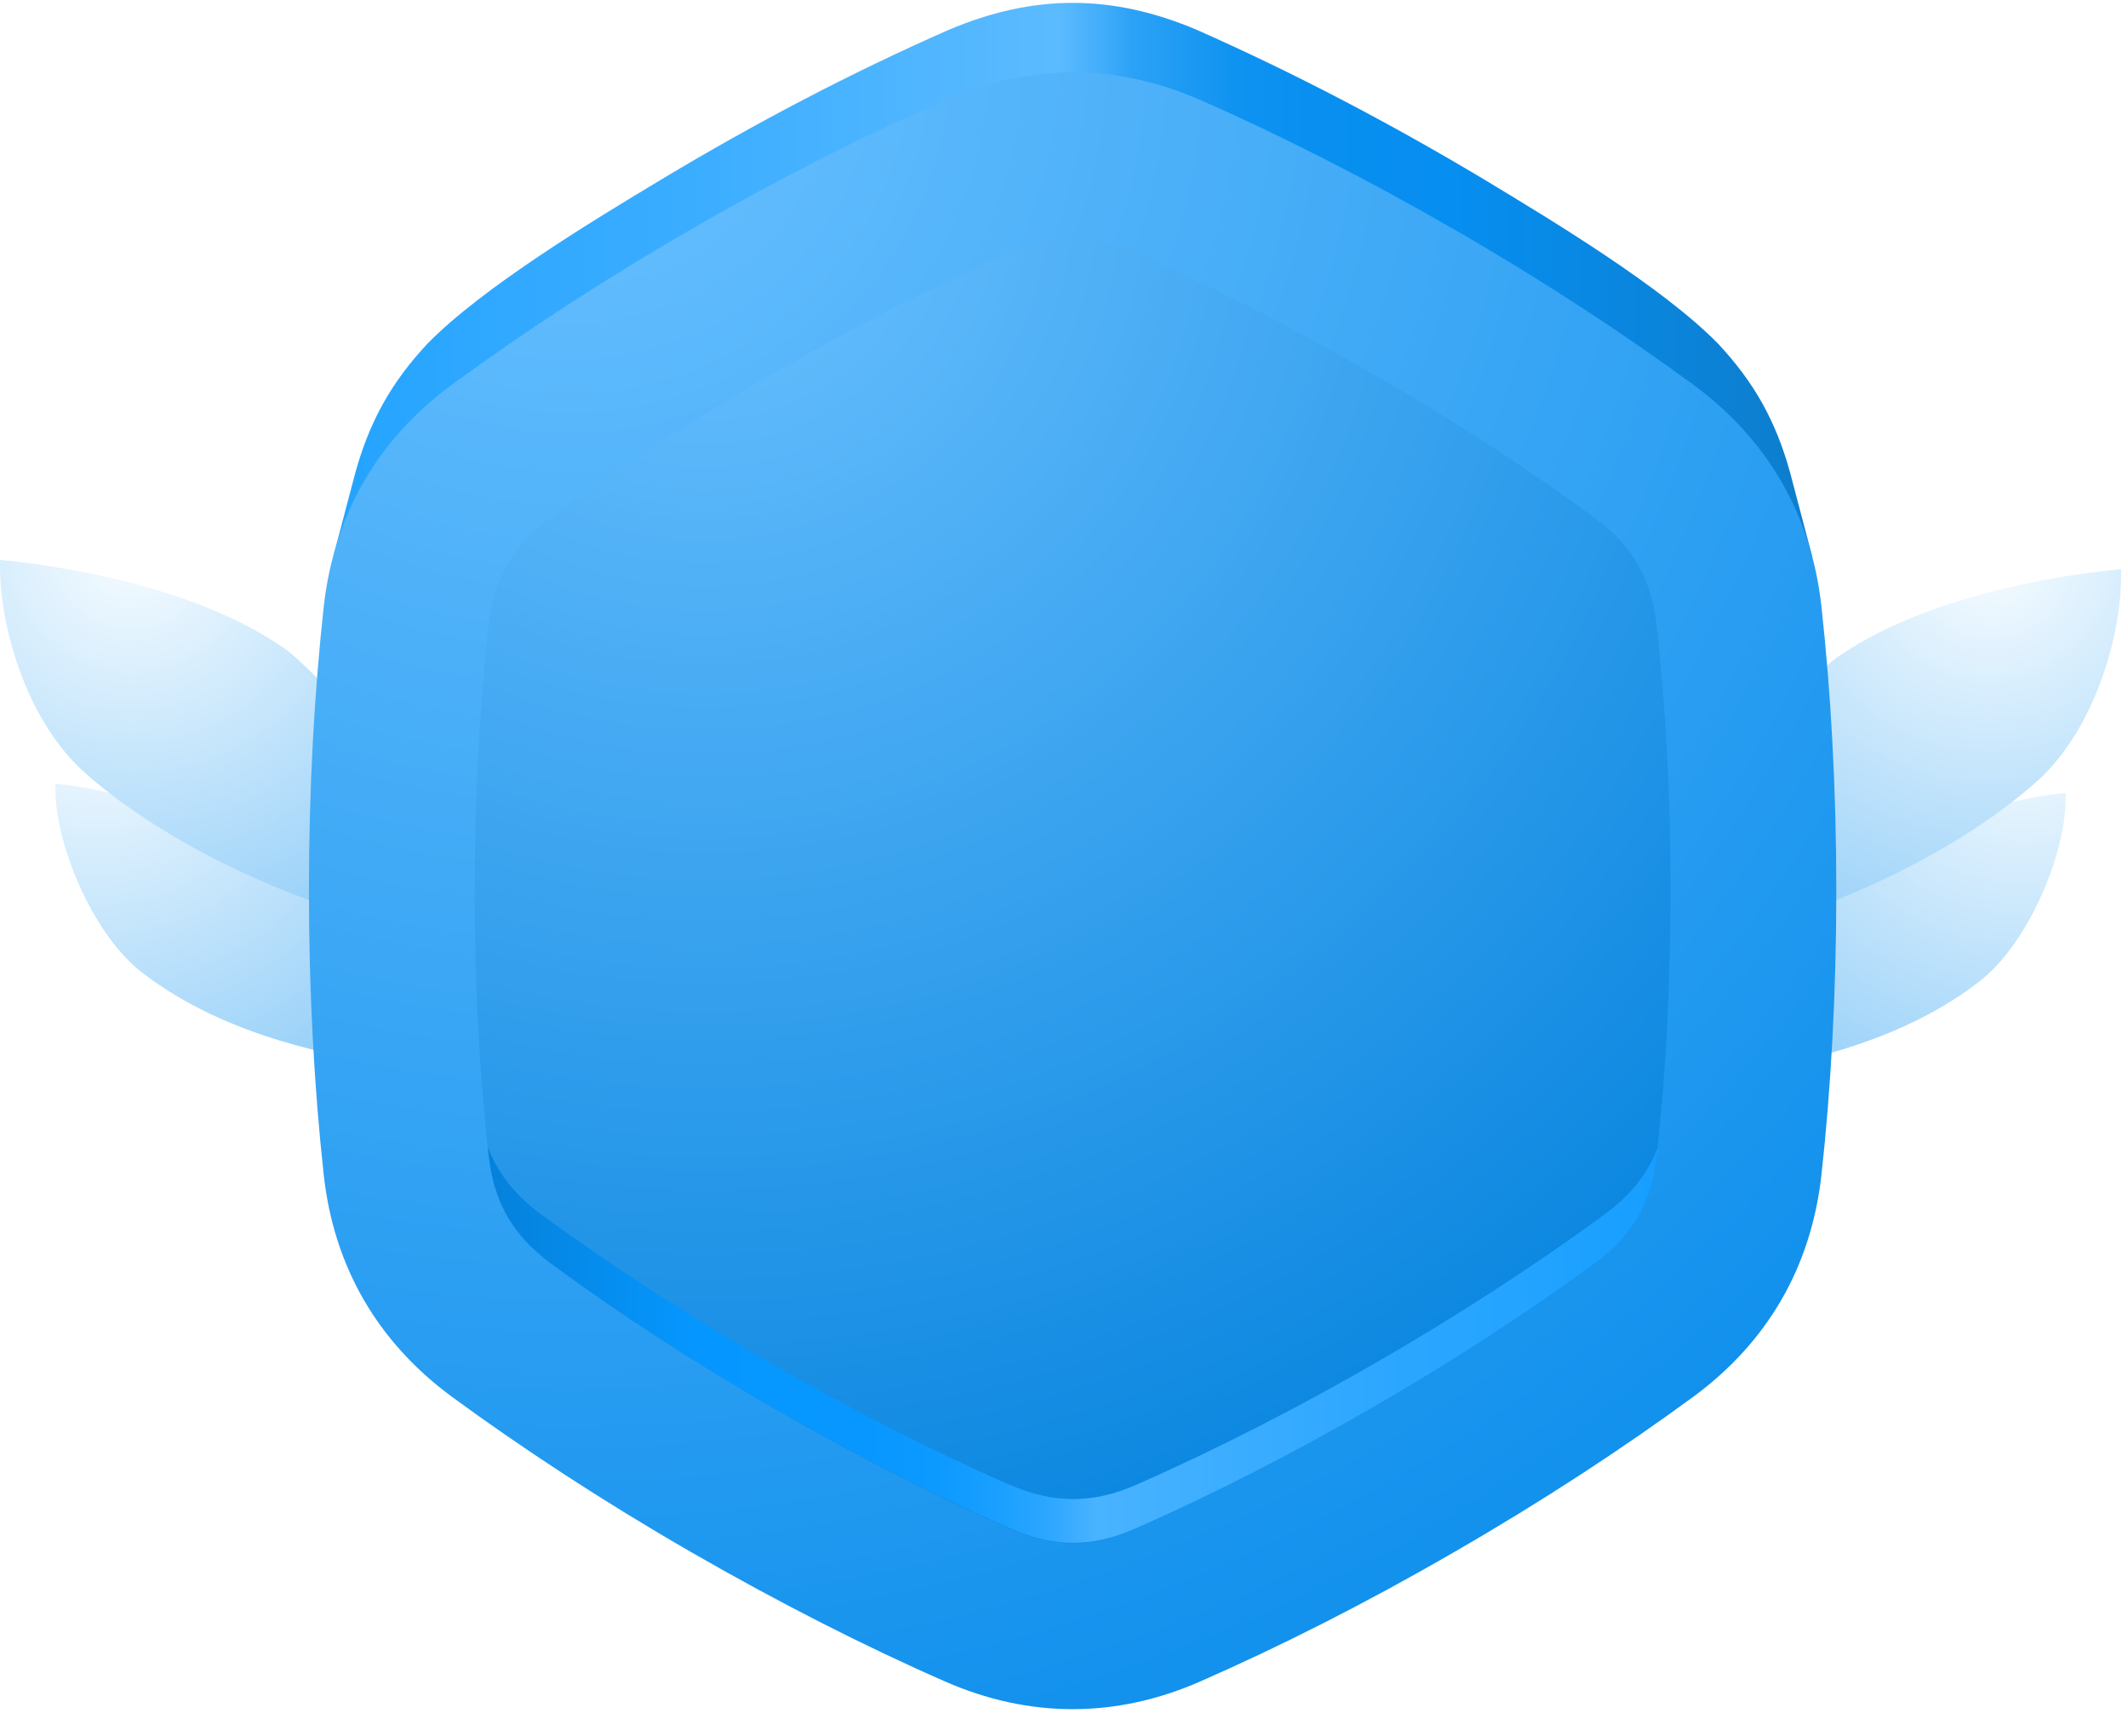
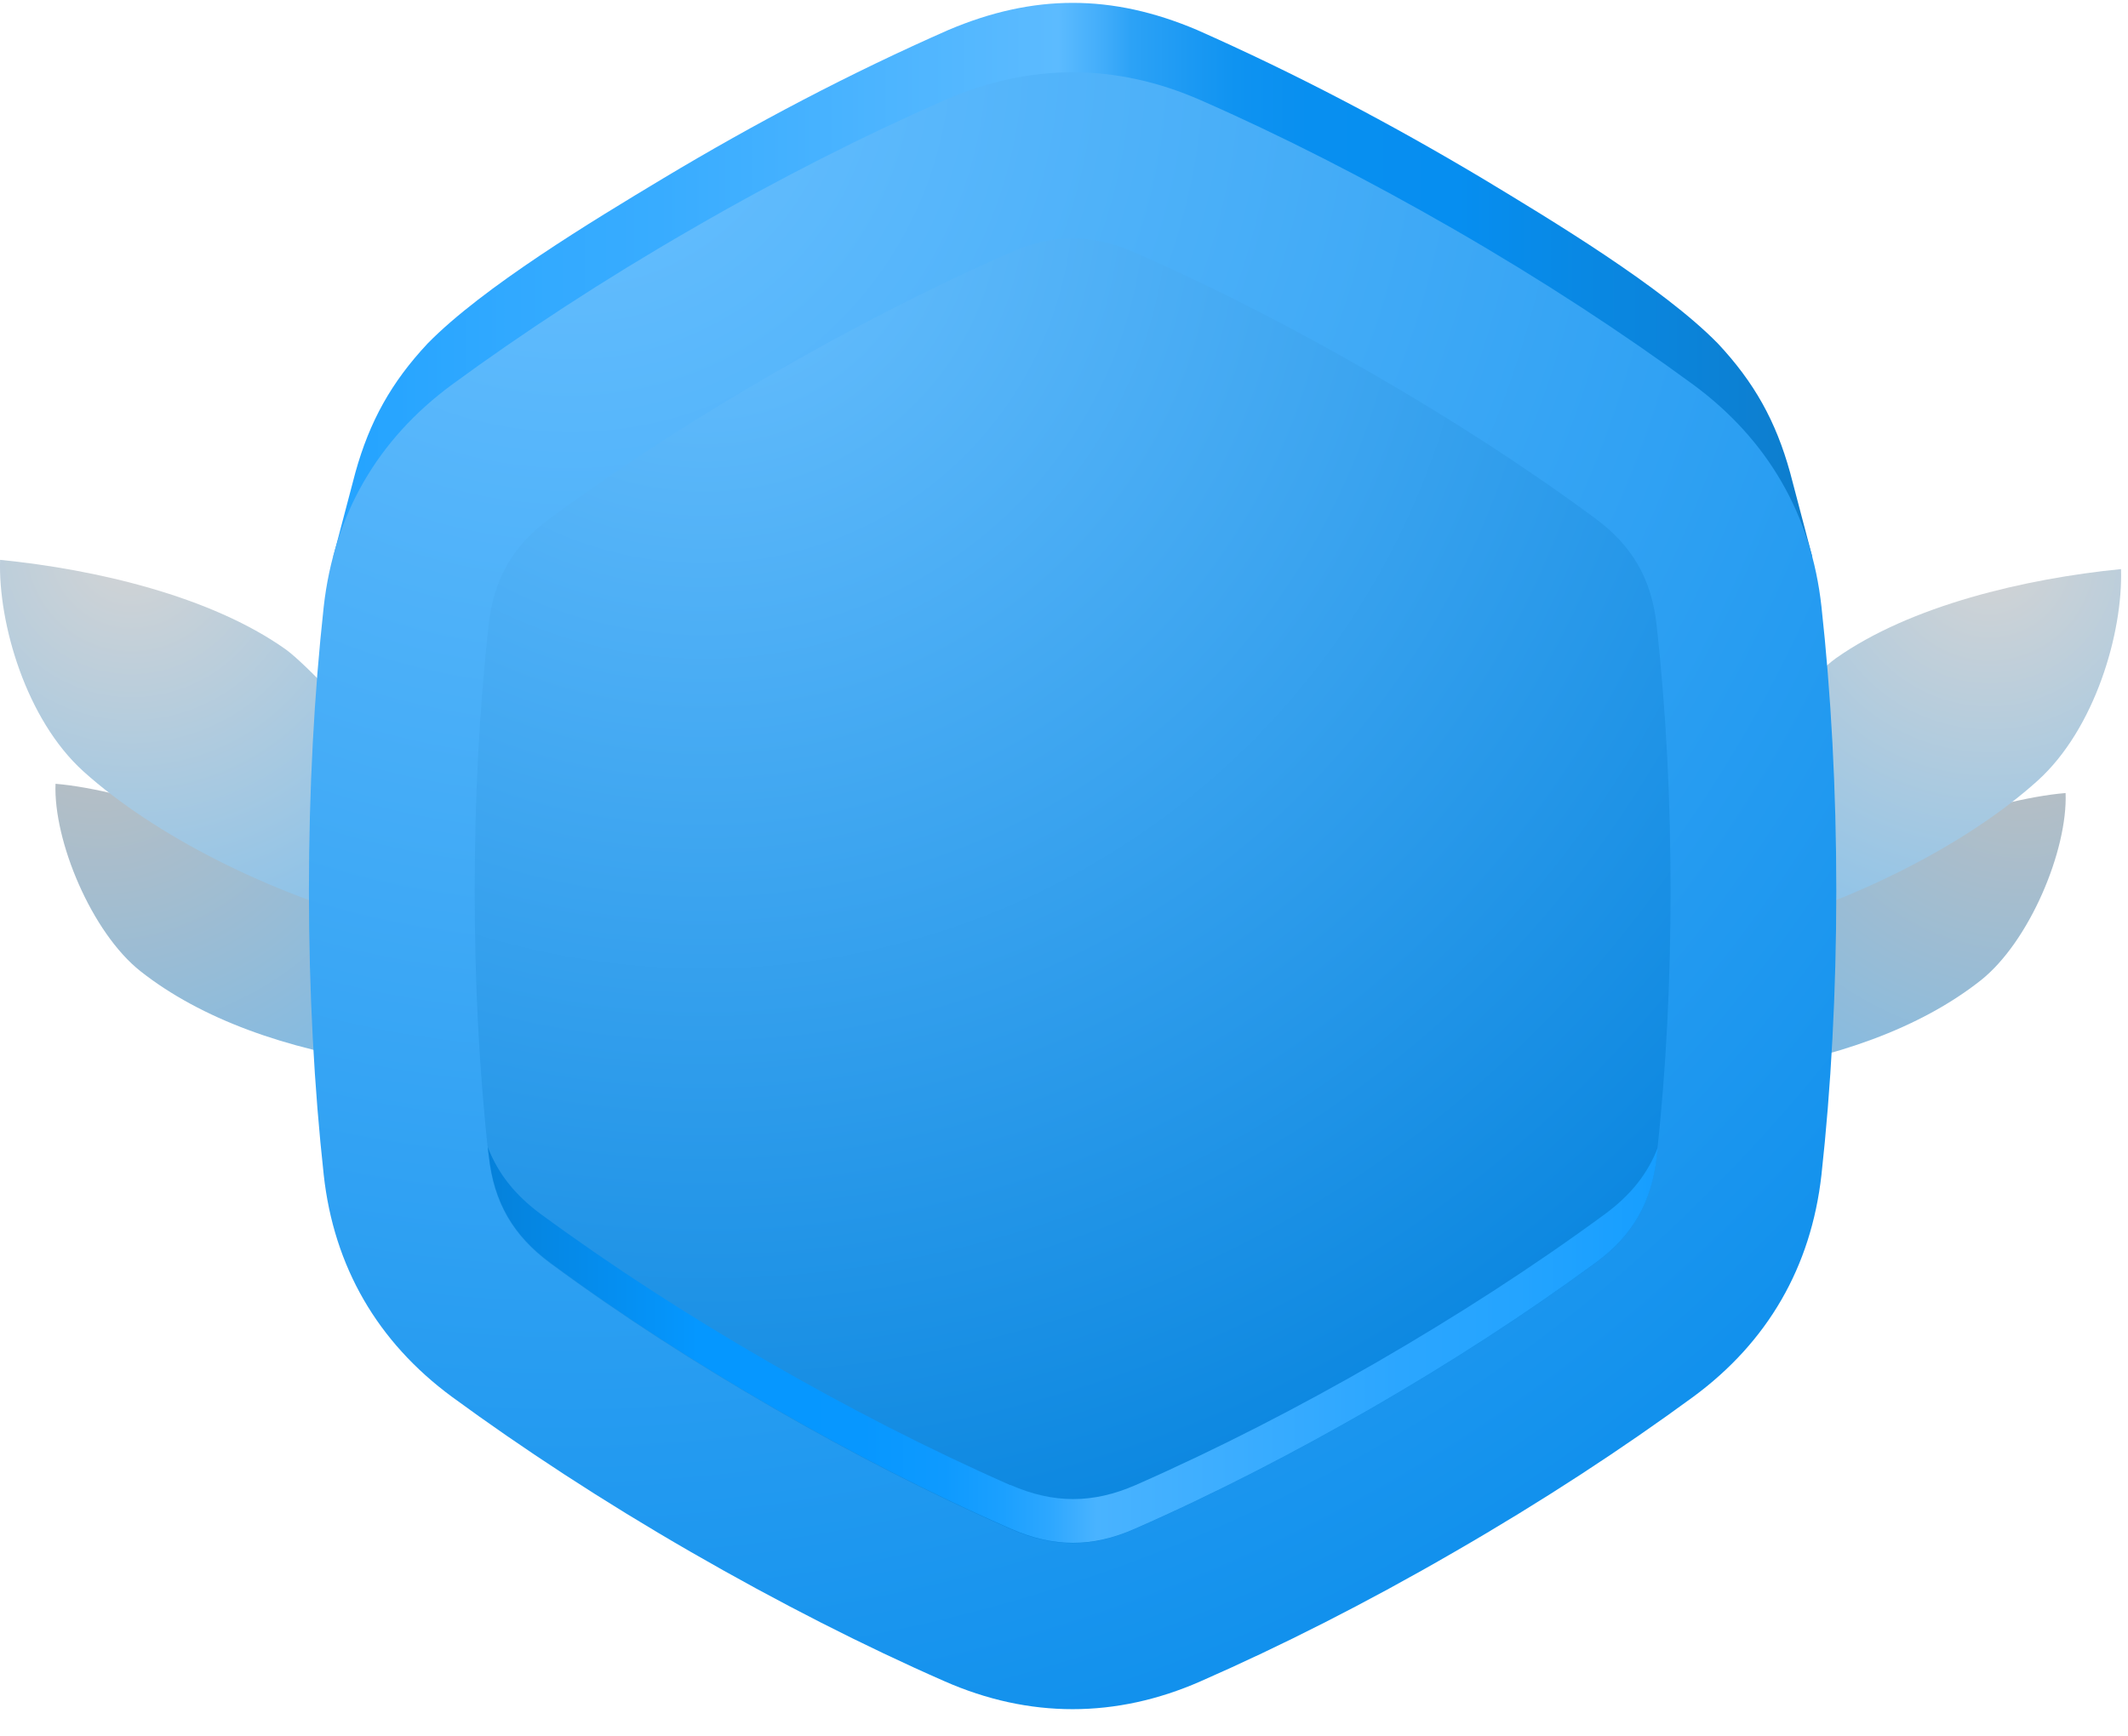
<svg xmlns="http://www.w3.org/2000/svg" width="76" height="62" viewBox="0 0 76 62" fill="none">
  <path fill-rule="evenodd" clip-rule="evenodd" d="M13.653 33.38V37.98C10.233 37.48 7.193 36.41 5.023 34.7C3.273 33.32 1.903 30.03 1.983 28C4.633 28.22 9.213 29.85 11.683 31.47C12.283 31.86 13.143 32.77 13.653 33.38Z" fill="url(#paint0_radial_5106_176)" />
  <path fill-rule="evenodd" clip-rule="evenodd" d="M13.653 26.92V32.98C9.653 31.93 5.523 29.85 2.983 27.56C0.933 25.71 -0.067 22.27 0.003 20C3.423 20.34 7.523 21.3 10.193 23.19C10.913 23.7 13.083 26 13.653 26.92Z" fill="url(#paint1_radial_5106_176)" />
  <path fill-rule="evenodd" clip-rule="evenodd" d="M62.101 33.71V38.31C65.521 37.81 68.561 36.74 70.731 35.03C72.481 33.65 73.851 30.36 73.771 28.33C71.121 28.55 66.541 30.18 64.071 31.8C63.471 32.19 62.611 33.1 62.101 33.71Z" fill="url(#paint2_radial_5106_176)" />
  <path fill-rule="evenodd" clip-rule="evenodd" d="M62.101 27.25V33.31C66.101 32.26 70.231 30.18 72.771 27.89C74.821 26.04 75.821 22.6 75.751 20.33C72.331 20.67 68.231 21.63 65.561 23.52C64.841 24.03 62.671 26.33 62.101 27.25Z" fill="url(#paint3_radial_5106_176)" />
  <path fill-rule="evenodd" clip-rule="evenodd" d="M64.722 19.88L63.932 16.88C63.422 15.04 62.652 13.66 61.352 12.27C59.372 10.25 55.422 7.87 52.953 6.38C49.653 4.41 46.272 2.63 42.752 1.07C39.712 -0.22 36.913 -0.22 33.873 1.07C30.352 2.62 26.973 4.4 23.672 6.38C21.192 7.87 17.253 10.25 15.273 12.27C13.973 13.66 13.202 15.05 12.692 16.88L11.902 19.88H64.722Z" fill="url(#paint4_linear_5106_176)" />
  <path fill-rule="evenodd" clip-rule="evenodd" d="M60.472 13.74C57.962 11.9 55.083 10.01 51.943 8.2C48.803 6.39 45.733 4.83 42.883 3.58C39.862 2.25 36.752 2.25 33.733 3.58C30.883 4.83 27.812 6.38 24.672 8.2C21.532 10.01 18.652 11.9 16.142 13.74C13.482 15.7 11.932 18.38 11.562 21.67C11.223 24.76 11.033 28.2 11.033 31.82C11.033 35.44 11.223 38.88 11.562 41.97C11.922 45.25 13.482 47.94 16.142 49.9C18.652 51.74 21.532 53.63 24.672 55.44C27.812 57.25 30.883 58.81 33.733 60.06C36.752 61.39 39.862 61.39 42.883 60.06C45.733 58.81 48.803 57.26 51.943 55.44C55.083 53.63 57.962 51.74 60.472 49.9C63.133 47.94 64.683 45.26 65.052 41.97C65.392 38.88 65.582 35.44 65.582 31.82C65.582 28.2 65.392 24.76 65.052 21.67C64.692 18.39 63.133 15.7 60.472 13.74Z" fill="url(#paint5_radial_5106_176)" />
  <path fill-rule="evenodd" clip-rule="evenodd" d="M56.962 18.51C54.413 16.63 51.722 14.91 48.983 13.33C46.242 11.75 43.403 10.28 40.502 9.01C38.992 8.35 37.612 8.35 36.112 9.01C33.212 10.28 30.383 11.75 27.633 13.33C24.892 14.91 22.203 16.64 19.652 18.51C18.323 19.48 17.633 20.68 17.453 22.32C17.102 25.47 16.953 28.65 16.953 31.82C16.953 34.99 17.102 38.17 17.453 41.32C17.633 42.96 18.323 44.15 19.652 45.13C22.203 47.01 24.892 48.73 27.633 50.31C30.372 51.89 33.212 53.36 36.112 54.63C37.623 55.29 39.002 55.29 40.502 54.63C43.403 53.36 46.233 51.89 48.983 50.31C51.722 48.73 54.413 47 56.962 45.13C58.292 44.16 58.983 42.96 59.163 41.32C59.513 38.17 59.663 34.99 59.663 31.82C59.663 28.65 59.513 25.47 59.163 22.32C58.983 20.68 58.292 19.49 56.962 18.51Z" fill="url(#paint6_radial_5106_176)" />
  <path fill-rule="evenodd" clip-rule="evenodd" d="M36.072 53.05C33.123 51.75 30.233 50.26 27.442 48.65C24.652 47.04 21.913 45.28 19.312 43.37C18.402 42.7 17.782 41.92 17.422 40.98C17.433 41.09 17.442 41.2 17.462 41.31C17.642 42.95 18.332 44.14 19.663 45.12C22.212 47 24.902 48.72 27.642 50.3C30.383 51.88 33.222 53.35 36.123 54.62C37.633 55.28 39.013 55.28 40.513 54.62C43.413 53.35 46.242 51.88 48.992 50.3C51.733 48.72 54.422 46.99 56.972 45.12C58.303 44.15 58.992 42.95 59.172 41.31C59.182 41.2 59.193 41.09 59.212 40.98C58.852 41.93 58.233 42.7 57.322 43.37C54.722 45.28 51.992 47.03 49.193 48.65C46.403 50.26 43.513 51.75 40.562 53.05C39.032 53.72 37.623 53.72 36.093 53.05H36.072Z" fill="url(#paint7_linear_5106_176)" />
  <defs>
    <radialGradient id="paint0_radial_5106_176" cx="0" cy="0" r="1" gradientUnits="userSpaceOnUse" gradientTransform="translate(3.55344 25.43) scale(22.84)">
-       <stop stop-color="#F7FCFF" />
+       <stop stop-color="#BFBFBF" />
      <stop offset="1" stop-color="#62B8F5" />
    </radialGradient>
    <radialGradient id="paint1_radial_5106_176" cx="0" cy="0" r="1" gradientUnits="userSpaceOnUse" gradientTransform="translate(4.69343 19.52) scale(23.18 23.18)">
-       <stop stop-color="#F7FCFF" />
+       <stop stop-color="#D4D4D4" />
      <stop offset="1" stop-color="#62B8F5" />
    </radialGradient>
    <radialGradient id="paint2_radial_5106_176" cx="0" cy="0" r="1" gradientUnits="userSpaceOnUse" gradientTransform="translate(72.201 25.7601) rotate(180) scale(22.84)">
-       <stop stop-color="#F7FCFF" />
+       <stop stop-color="#BFBFBF" />
      <stop offset="1" stop-color="#62B8F5" />
    </radialGradient>
    <radialGradient id="paint3_radial_5106_176" cx="0" cy="0" r="1" gradientUnits="userSpaceOnUse" gradientTransform="translate(71.061 19.8501) rotate(180) scale(23.18 23.18)">
-       <stop stop-color="#F7FCFF" />
+       <stop stop-color="#D4D4D4" />
      <stop offset="1" stop-color="#62B8F5" />
    </radialGradient>
    <linearGradient id="paint4_linear_5106_176" x1="11.902" y1="9.99" x2="64.722" y2="9.99" gradientUnits="userSpaceOnUse">
      <stop stop-color="#23A3FF" />
      <stop offset="0.12" stop-color="#31A9FF" />
      <stop offset="0.22" stop-color="#38ACFF" />
      <stop offset="0.49" stop-color="#5CBBFF" />
      <stop offset="0.52" stop-color="#42ADFA" />
      <stop offset="0.54" stop-color="#2CA2F6" />
      <stop offset="0.58" stop-color="#1B99F3" />
      <stop offset="0.61" stop-color="#0F93F1" />
      <stop offset="0.66" stop-color="#088FF0" />
      <stop offset="0.76" stop-color="#068EF0" />
      <stop offset="1" stop-color="#0E7DCC" />
    </linearGradient>
    <radialGradient id="paint5_radial_5106_176" cx="0" cy="0" r="1" gradientUnits="userSpaceOnUse" gradientTransform="translate(20.2225 1.60002) scale(71.74 71.74)">
      <stop stop-color="#6BC1FF" />
      <stop offset="1" stop-color="#058AEA" />
    </radialGradient>
    <radialGradient id="paint6_radial_5106_176" cx="0" cy="0" r="1" gradientUnits="userSpaceOnUse" gradientTransform="translate(25.2725 7.18014) scale(54.78 54.78)">
      <stop stop-color="#6BC1FF" />
      <stop offset="1" stop-color="#0080DC" />
    </radialGradient>
    <linearGradient id="paint7_linear_5106_176" x1="17.422" y1="48.05" x2="59.203" y2="48.05" gradientUnits="userSpaceOnUse">
      <stop stop-color="#0581DA" />
      <stop offset="0.18" stop-color="#0597FF" />
      <stop offset="0.32" stop-color="#0797FF" />
      <stop offset="0.39" stop-color="#0E9AFF" />
      <stop offset="0.44" stop-color="#1BA0FF" />
      <stop offset="0.48" stop-color="#2DA7FF" />
      <stop offset="0.52" stop-color="#49B3FF" />
      <stop offset="0.78" stop-color="#2BA6FF" />
      <stop offset="0.88" stop-color="#24A4FF" />
      <stop offset="1" stop-color="#169EFF" />
    </linearGradient>
  </defs>
</svg>
